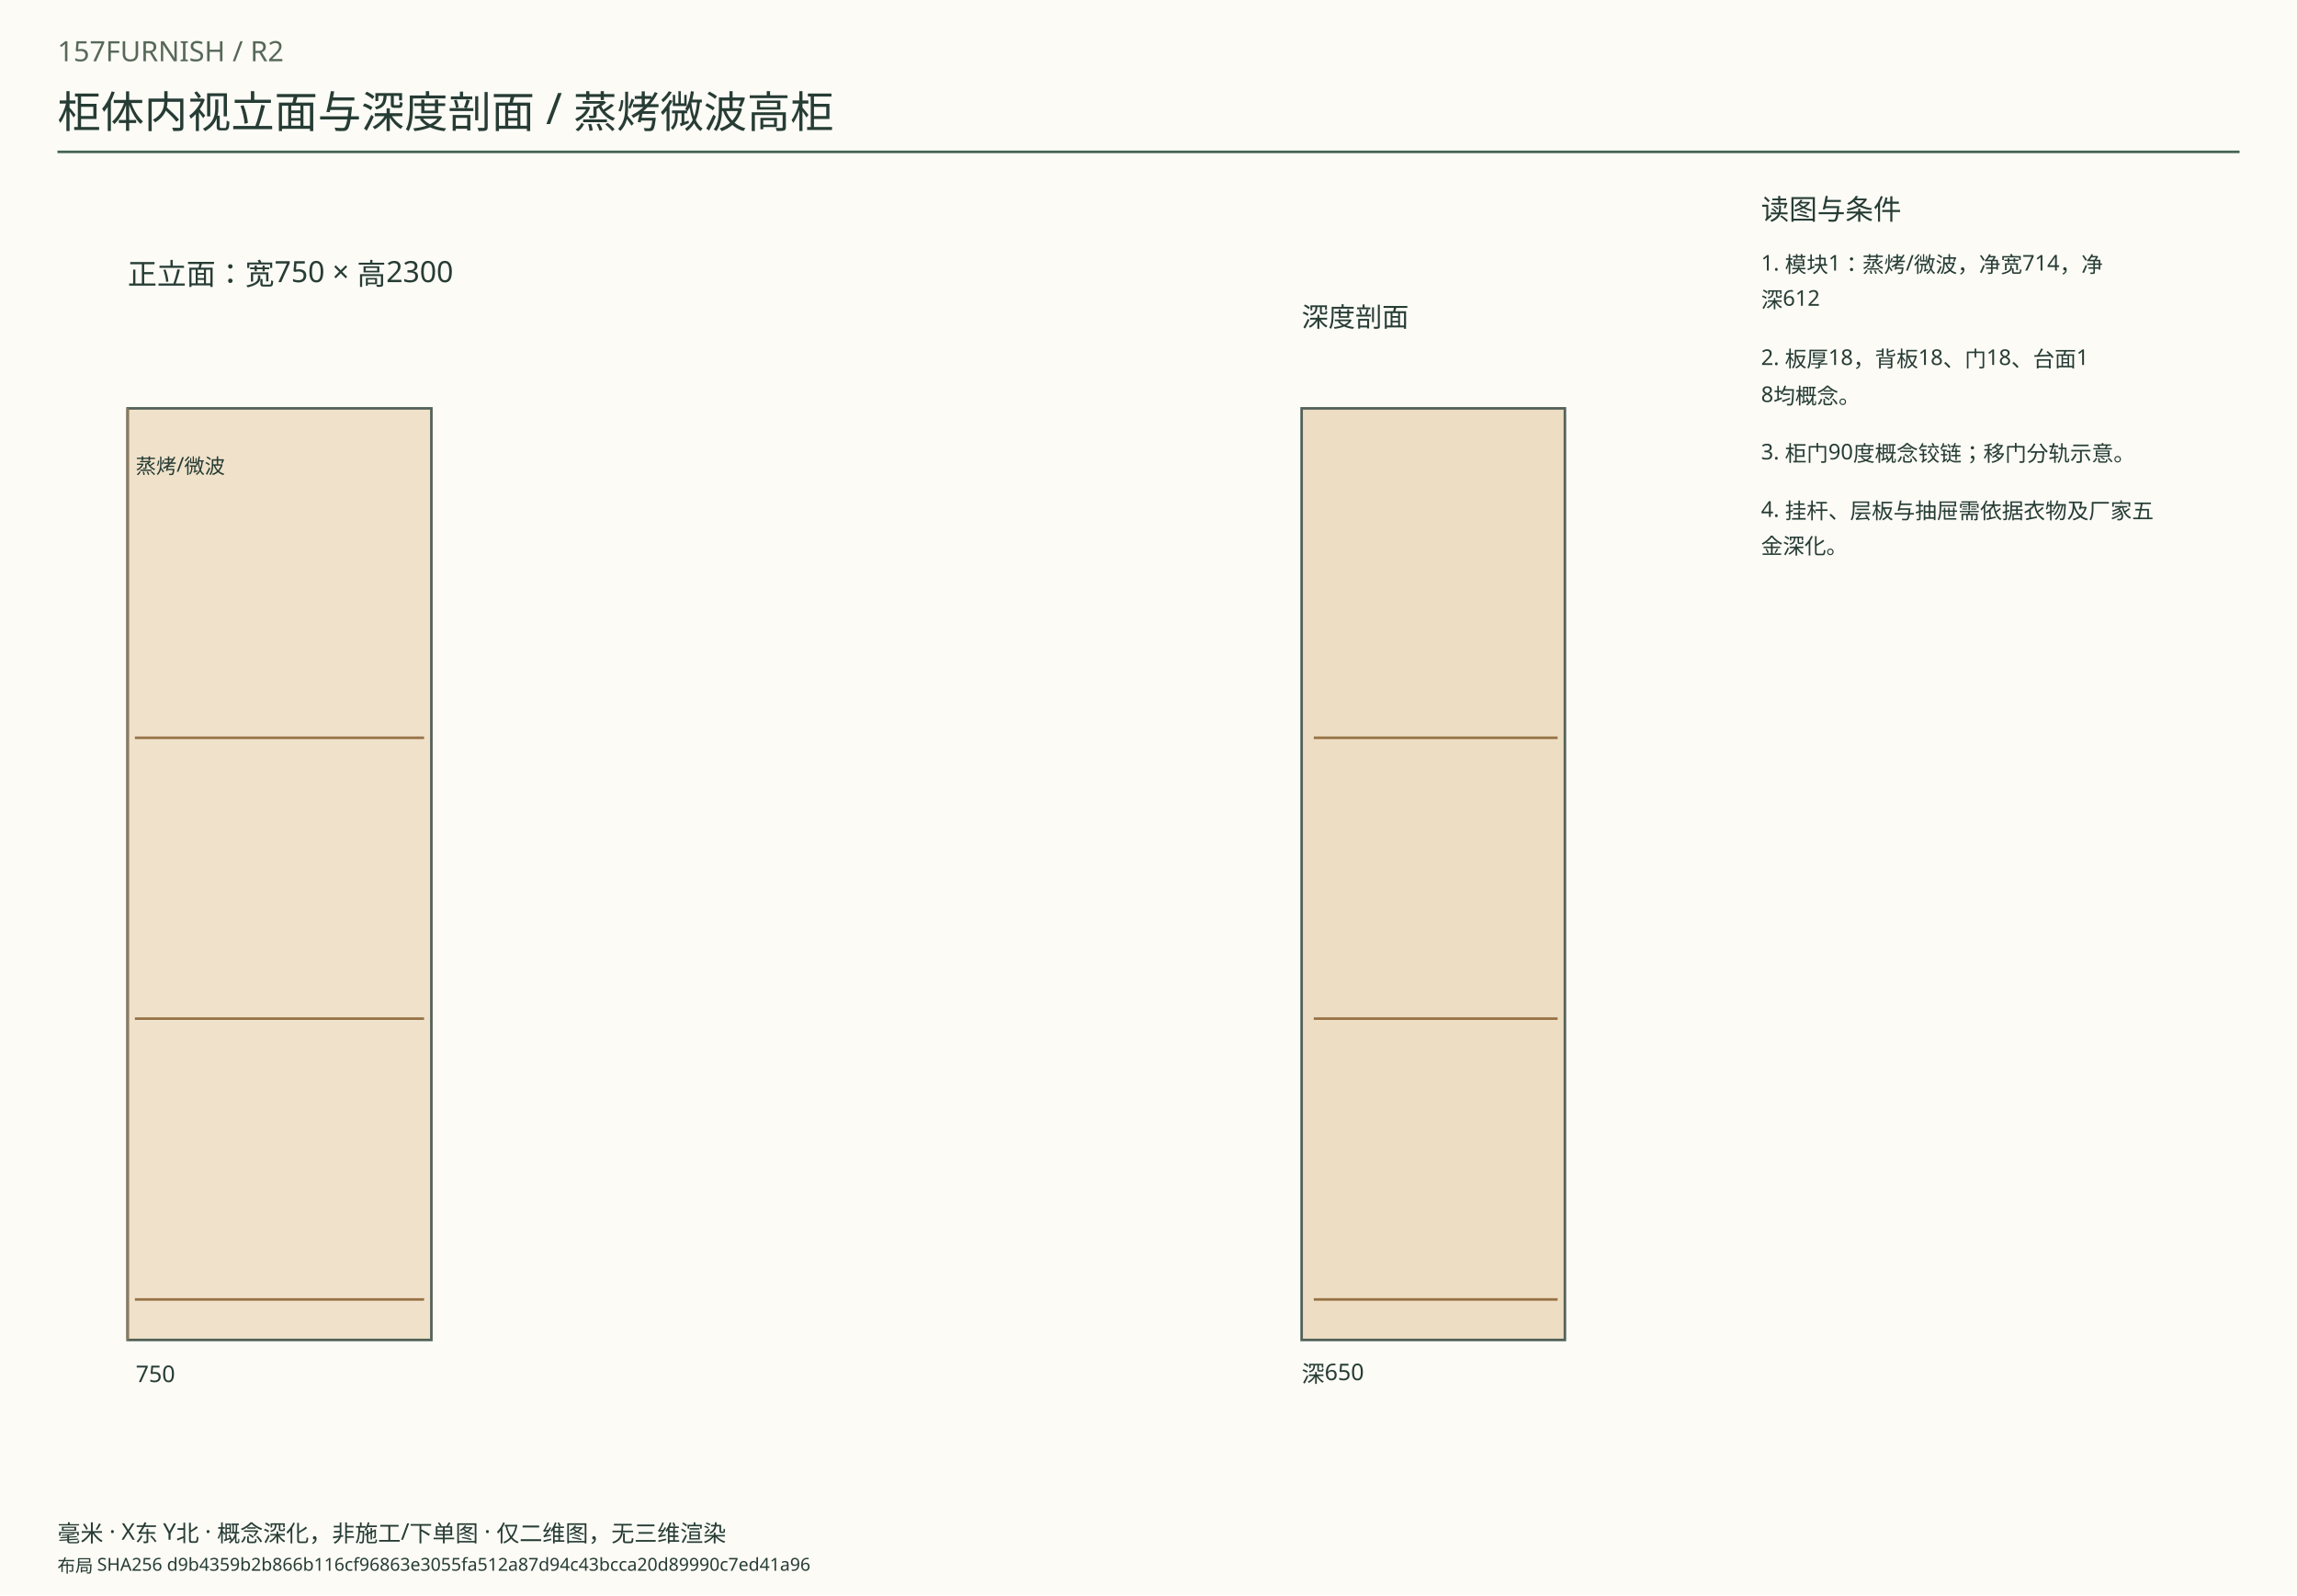
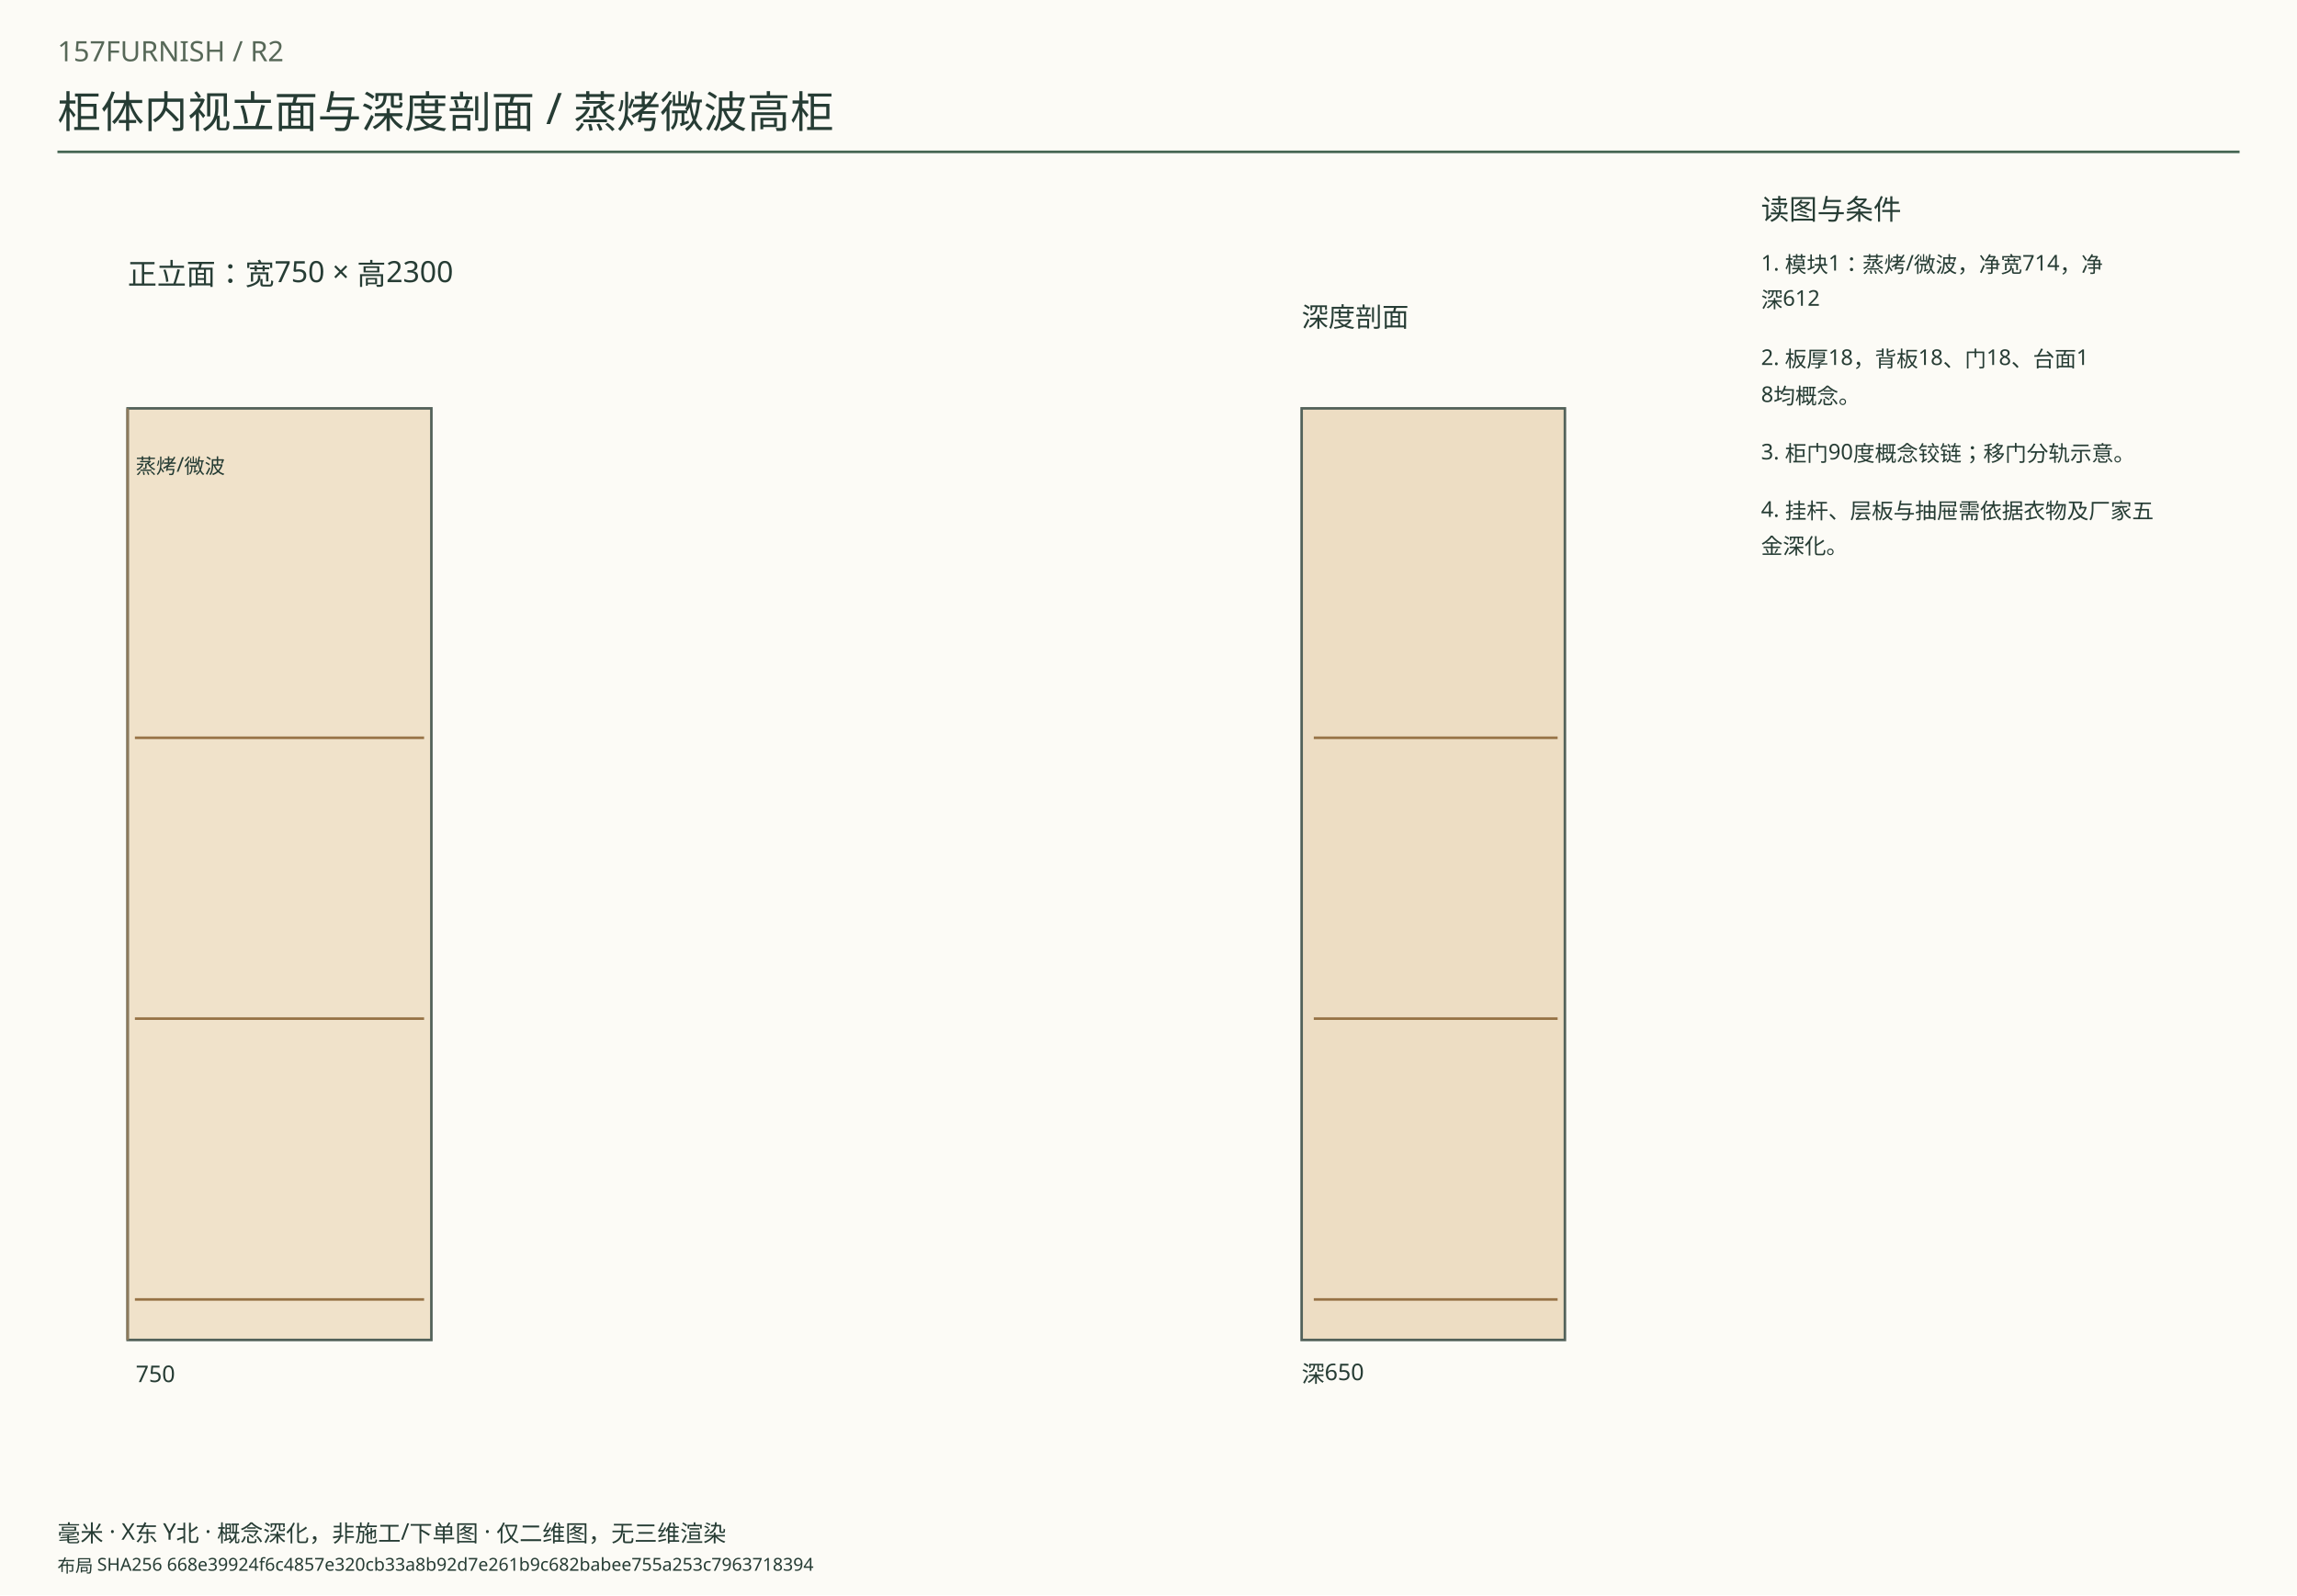
- <svg xmlns="http://www.w3.org/2000/svg" width="1800" height="1250" viewBox="0 0 1800 1250" data-revision="R2" data-layout-sha256="d9b4359b2b866b116cf96863e3055fa512a87d94c43bcca20d89990c7ed41a96">
+ <svg xmlns="http://www.w3.org/2000/svg" width="1800" height="1250" viewBox="0 0 1800 1250" data-revision="R2" data-layout-sha256="668e39924f6c4857e320cb33a8b92d7e261b9c682babee755a253c7963718394">
  <rect x="0" y="0" width="1800" height="1250" fill="#fcfbf6" stroke="none" stroke-width="1" />
  <text x="45.000" y="48.000" font-size="22" fill="#576858" font-family="Microsoft YaHei, sans-serif">157FURNISH  /  R2</text>
  <text x="45.000" y="100.000" font-size="34" fill="#263c34" font-family="Microsoft YaHei, sans-serif">柜体内视立面与深度剖面 / 蒸烤微波高柜</text>
  <polyline points="45.000,119.000 1755.000,119.000" fill="none" stroke="#456653" stroke-width="2" />
  <text x="45.000" y="1208.000" font-size="18" fill="#263c34" font-family="Microsoft YaHei, sans-serif">毫米 · X东 Y北 · 概念深化，非施工/下单图 · 仅二维图，无三维渲染</text>
-   <text x="45.000" y="1232.000" font-size="14" fill="#263c34" font-family="Microsoft YaHei, sans-serif">布局 SHA256 d9b4359b2b866b116cf96863e3055fa512a87d94c43bcca20d89990c7ed41a96</text>
+   <text x="45.000" y="1232.000" font-size="14" fill="#263c34" font-family="Microsoft YaHei, sans-serif">布局 SHA256 668e39924f6c4857e320cb33a8b92d7e261b9c682babee755a253c7963718394</text>
  <text x="1380.000" y="172.000" font-size="22" fill="#263c34" font-family="Microsoft YaHei, sans-serif">读图与条件</text>
  <text x="1380.000" y="212.000" font-size="17" fill="#263c34" font-family="Microsoft YaHei, sans-serif">1. 模块1：蒸烤/微波，净宽714，净</text>
  <text x="1380.000" y="241.000" font-size="17" fill="#263c34" font-family="Microsoft YaHei, sans-serif">深612</text>
  <text x="1380.000" y="286.000" font-size="17" fill="#263c34" font-family="Microsoft YaHei, sans-serif">2. 板厚18，背板18、门18、台面1</text>
  <text x="1380.000" y="315.000" font-size="17" fill="#263c34" font-family="Microsoft YaHei, sans-serif">8均概念。</text>
  <text x="1380.000" y="360.000" font-size="17" fill="#263c34" font-family="Microsoft YaHei, sans-serif">3. 柜门90度概念铰链；移门分轨示意。</text>
  <text x="1380.000" y="405.000" font-size="17" fill="#263c34" font-family="Microsoft YaHei, sans-serif">4. 挂杆、层板与抽屉需依据衣物及厂家五</text>
  <text x="1380.000" y="434.000" font-size="17" fill="#263c34" font-family="Microsoft YaHei, sans-serif">金深化。</text>
  <rect x="100" y="320" width="238.043" height="730" fill="#f0e2ca" stroke="#526159" stroke-width="2" />
  <polyline points="100.000,1050.000 100.000,320.000" fill="none" stroke="#8c795b" stroke-width="2" />
  <text x="106.348" y="371.000" font-size="16" fill="#263c34" font-family="Microsoft YaHei, sans-serif">蒸烤/微波</text>
  <polyline points="105.713,1018.261 332.330,1018.261" fill="none" stroke="#967245" stroke-width="2" />
  <polyline points="105.713,798.203 332.330,798.203" fill="none" stroke="#967245" stroke-width="2" />
  <polyline points="105.713,578.145 332.330,578.145" fill="none" stroke="#967245" stroke-width="2" />
  <text x="106.348" y="1083.000" font-size="18" fill="#263c34" font-family="Microsoft YaHei, sans-serif">750</text>
  <rect x="1020" y="320" width="206.304" height="730" fill="#edddc3" stroke="#526159" stroke-width="2" />
  <polyline points="1029.522,1018.261 1220.591,1018.261" fill="none" stroke="#967245" stroke-width="2" />
  <polyline points="1029.522,798.203 1220.591,798.203" fill="none" stroke="#967245" stroke-width="2" />
  <polyline points="1029.522,578.145 1220.591,578.145" fill="none" stroke="#967245" stroke-width="2" />
  <text x="1020.000" y="1083.000" font-size="18" fill="#263c34" font-family="Microsoft YaHei, sans-serif">深650</text>
  <text x="100.000" y="223.000" font-size="23" fill="#263c34" font-family="Microsoft YaHei, sans-serif">正立面：宽750 × 高2300</text>
  <text x="1020.000" y="256.000" font-size="21" fill="#263c34" font-family="Microsoft YaHei, sans-serif">深度剖面</text>
</svg>
